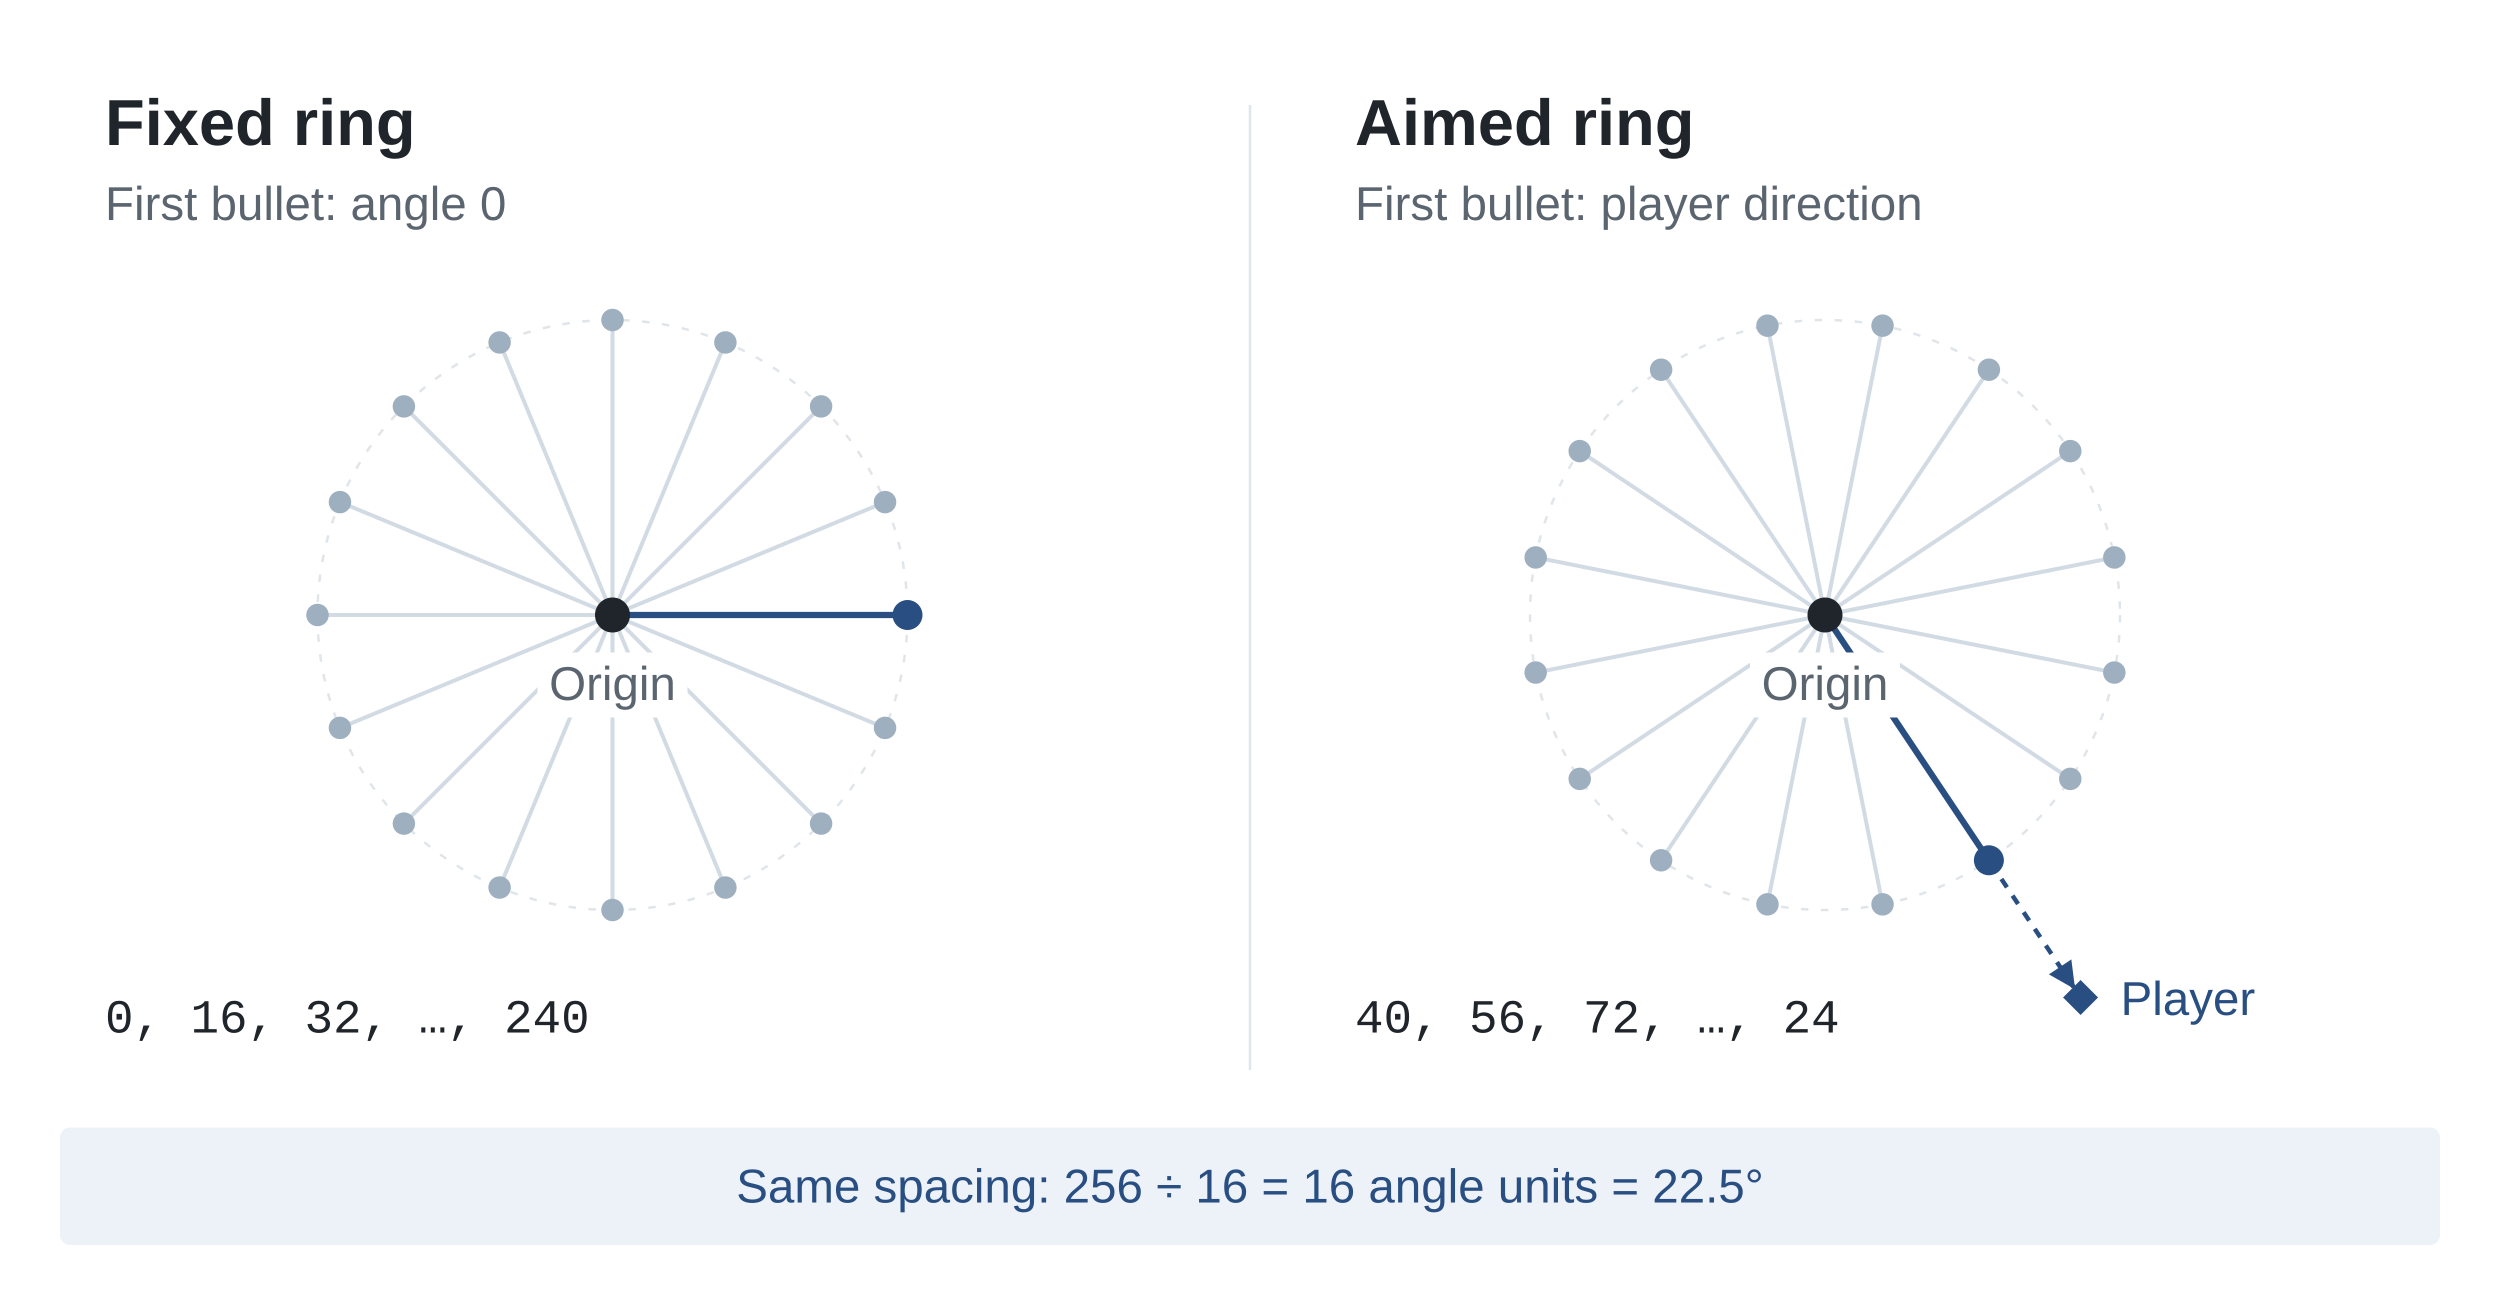
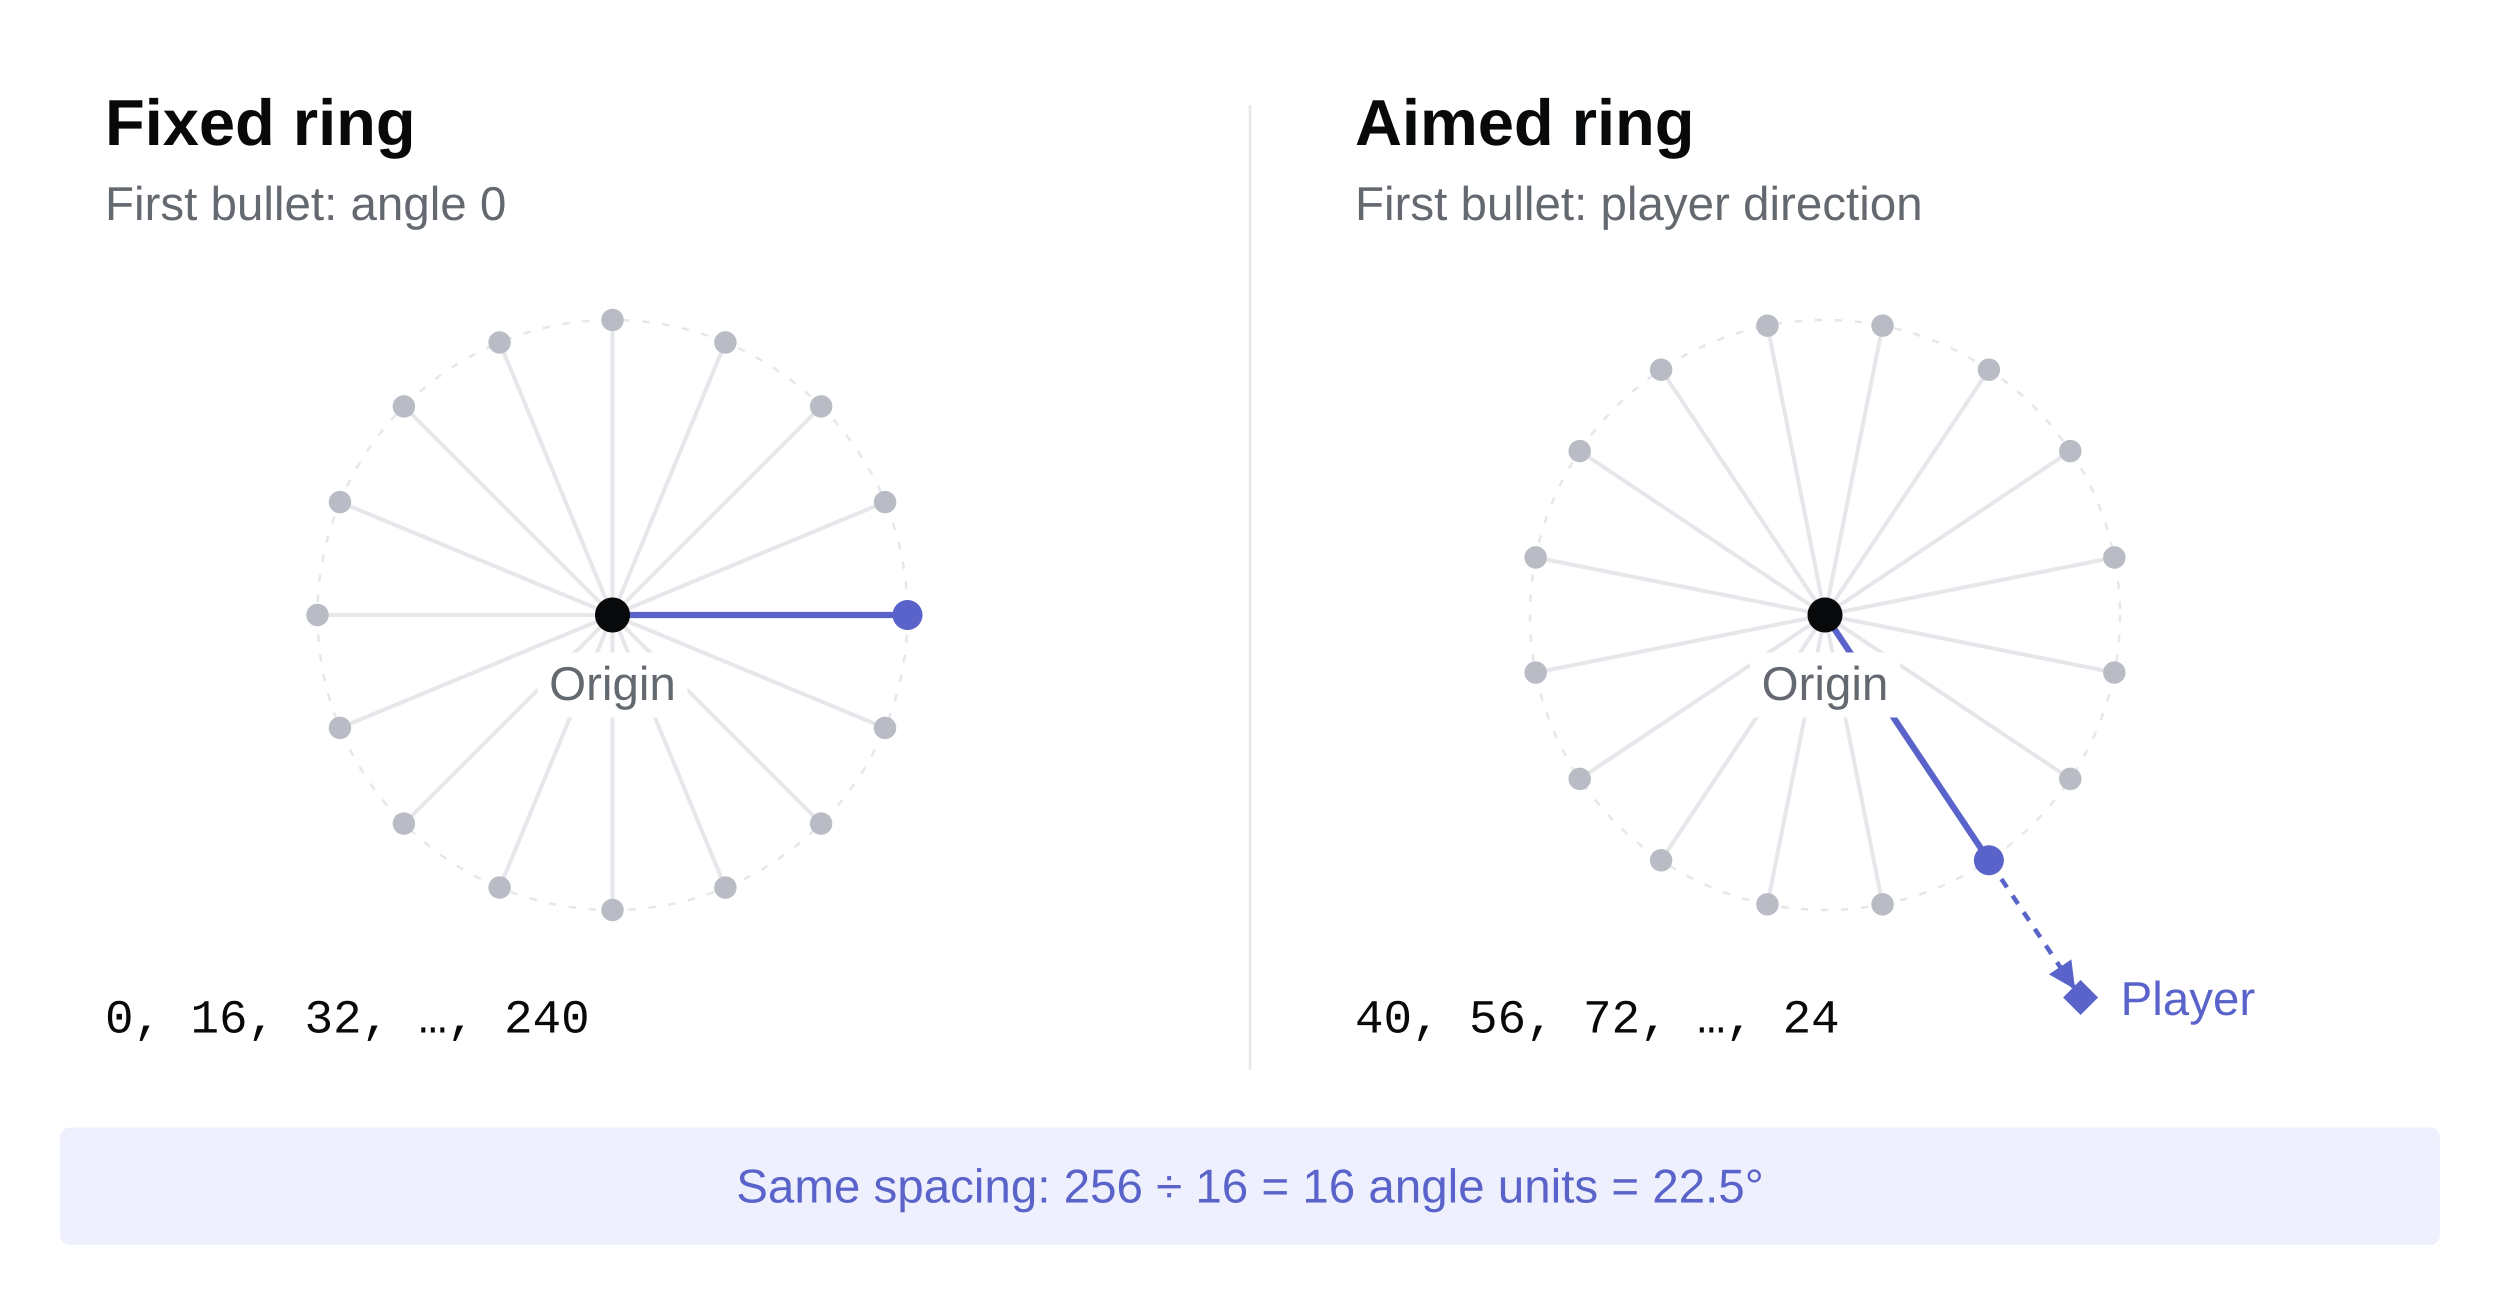
<svg xmlns="http://www.w3.org/2000/svg" width="1000" height="520" viewBox="0 0 1000 520" role="img" aria-labelledby="title description">
  <defs>
    <marker id="arrow" viewBox="0 0 10 10" refX="9" refY="5" markerWidth="6" markerHeight="6" orient="auto-start-reverse">
-       <path d="M 0 0 L 10 5 L 0 10 z" fill="#294f82" />
+       <path d="M 0 0 L 10 5 L 0 10 z" fill="#5a63c9" />
    </marker>
  </defs>
-   <style>text { font-family: Arial, Helvetica, sans-serif; fill: #20252b; } .heading { font-size: 26px; font-weight: 600; } .note { font-size: 19px; fill: #5b6570; } .mono { font-family: Consolas, 'Liberation Mono', monospace; font-size: 19px; } .accent { fill: #294f82; } .spoke { stroke: #d2dbe4; stroke-width: 1.6; } .bullet { fill: #9eafc0; } .first { fill: #294f82; } 
+   <style>text { font-family: Arial, Helvetica, sans-serif; fill: #08090a; } .heading { font-size: 26px; font-weight: 600; } .note { font-size: 19px; fill: #64686f; } .mono { font-family: Consolas, 'Liberation Mono', monospace; font-size: 19px; } .accent { fill: #5a63c9; } .spoke { stroke: #e6e7eb; stroke-width: 1.6; } .bullet { fill: #b9bcc4; } .first { fill: #5a63c9; } 
@media (prefers-color-scheme: dark){
- svg{background-color:#181825}
- [fill="#20252b"]{fill:#cdd6f4}
- [fill="#294f82"]{fill:#89b4fa}
- [stroke="#294f82"]{stroke:#89b4fa}
- [stroke="#e0e5ea"]{stroke:#45475a}
- [fill="#edf2f8"]{fill:#313244}
- [fill="#ffffff"]{fill:#181825}
- text{fill:#cdd6f4}
- .note{fill:#a6adc8}
- .accent{fill:#89b4fa}
- .spoke{stroke:#6c7086}
- .bullet{fill:#9399b2}
- .first{fill:#89b4fa}
+ svg{background-color:#08090a}
+ [fill="#08090a"]{fill:#f7f8f8}
+ [fill="#5a63c9"]{fill:#a3a6ff}
+ [stroke="#5a63c9"]{stroke:#a3a6ff}
+ [stroke="#e6e7eb"]{stroke:#23252a}
+ [fill="#eef0fd"]{fill:#111214}
+ [fill="#ffffff"]{fill:#08090a}
+ text{fill:#f7f8f8}
+ .note{fill:#8a8f98}
+ .accent{fill:#a3a6ff}
+ .spoke{stroke:#4a4d55}
+ .bullet{fill:#8a8f98}
+ .first{fill:#a3a6ff}
}
</style>
  <rect width="1000" height="520" fill="#ffffff" />
-   <line x1="500" y1="42" x2="500" y2="428" stroke="#e0e5ea" />
+   <line x1="500" y1="42" x2="500" y2="428" stroke="#e6e7eb" />
  <text x="42" y="58" class="heading">Fixed ring</text>
  <text x="42" y="88" class="note">First bullet: angle 0</text>
  <text x="542" y="58" class="heading">Aimed ring</text>
  <text x="542" y="88" class="note">First bullet: player direction</text>
  <g id="fixed-ring" data-count="16" data-aim="0">
-     <circle cx="245" cy="246" r="118" fill="none" stroke="#e0e5ea" stroke-dasharray="3 5" />
-     <line x1="245" y1="246" x2="363.000" y2="246.000" stroke="#294f82" stroke-width="2.5" />
+     <circle cx="245" cy="246" r="118" fill="none" stroke="#e6e7eb" stroke-dasharray="3 5" />
+     <line x1="245" y1="246" x2="363.000" y2="246.000" stroke="#5a63c9" stroke-width="2.5" />
    <circle cx="363.000" cy="246.000" r="6" class="first" data-index="0" data-angle="0" />
    <line x1="245" y1="246" x2="354.018" y2="291.157" class="spoke" />
    <circle cx="354.018" cy="291.157" r="4.5" class="bullet" data-index="1" data-angle="16" />
    <line x1="245" y1="246" x2="328.439" y2="329.439" class="spoke" />
    <circle cx="328.439" cy="329.439" r="4.5" class="bullet" data-index="2" data-angle="32" />
    <line x1="245" y1="246" x2="290.157" y2="355.018" class="spoke" />
    <circle cx="290.157" cy="355.018" r="4.5" class="bullet" data-index="3" data-angle="48" />
    <line x1="245" y1="246" x2="245.000" y2="364.000" class="spoke" />
    <circle cx="245.000" cy="364.000" r="4.5" class="bullet" data-index="4" data-angle="64" />
    <line x1="245" y1="246" x2="199.843" y2="355.018" class="spoke" />
    <circle cx="199.843" cy="355.018" r="4.5" class="bullet" data-index="5" data-angle="80" />
    <line x1="245" y1="246" x2="161.561" y2="329.439" class="spoke" />
    <circle cx="161.561" cy="329.439" r="4.5" class="bullet" data-index="6" data-angle="96" />
    <line x1="245" y1="246" x2="135.982" y2="291.157" class="spoke" />
    <circle cx="135.982" cy="291.157" r="4.5" class="bullet" data-index="7" data-angle="112" />
    <line x1="245" y1="246" x2="127.000" y2="246.000" class="spoke" />
    <circle cx="127.000" cy="246.000" r="4.5" class="bullet" data-index="8" data-angle="128" />
    <line x1="245" y1="246" x2="135.982" y2="200.843" class="spoke" />
    <circle cx="135.982" cy="200.843" r="4.5" class="bullet" data-index="9" data-angle="144" />
    <line x1="245" y1="246" x2="161.561" y2="162.561" class="spoke" />
    <circle cx="161.561" cy="162.561" r="4.5" class="bullet" data-index="10" data-angle="160" />
    <line x1="245" y1="246" x2="199.843" y2="136.982" class="spoke" />
    <circle cx="199.843" cy="136.982" r="4.5" class="bullet" data-index="11" data-angle="176" />
    <line x1="245" y1="246" x2="245.000" y2="128.000" class="spoke" />
    <circle cx="245.000" cy="128.000" r="4.5" class="bullet" data-index="12" data-angle="192" />
    <line x1="245" y1="246" x2="290.157" y2="136.982" class="spoke" />
    <circle cx="290.157" cy="136.982" r="4.5" class="bullet" data-index="13" data-angle="208" />
    <line x1="245" y1="246" x2="328.439" y2="162.561" class="spoke" />
    <circle cx="328.439" cy="162.561" r="4.5" class="bullet" data-index="14" data-angle="224" />
    <line x1="245" y1="246" x2="354.018" y2="200.843" class="spoke" />
    <circle cx="354.018" cy="200.843" r="4.5" class="bullet" data-index="15" data-angle="240" />
-     <circle cx="245" cy="246" r="7" fill="#20252b" />
+     <circle cx="245" cy="246" r="7" fill="#08090a" />
    <rect x="215" y="261" width="60" height="26" fill="#ffffff" />
    <text x="245" y="280" text-anchor="middle" class="note">Origin</text>
  </g>
  <g id="aimed-ring" data-count="16" data-aim="40">
-     <circle cx="730" cy="246" r="118" fill="none" stroke="#e0e5ea" stroke-dasharray="3 5" />
-     <line x1="730" y1="246" x2="795.557" y2="344.113" stroke="#294f82" stroke-width="2.5" />
+     <circle cx="730" cy="246" r="118" fill="none" stroke="#e6e7eb" stroke-dasharray="3 5" />
+     <line x1="730" y1="246" x2="795.557" y2="344.113" stroke="#5a63c9" stroke-width="2.5" />
    <circle cx="795.557" cy="344.113" r="6" class="first" data-index="0" data-angle="40" />
    <line x1="730" y1="246" x2="753.021" y2="361.733" class="spoke" />
    <circle cx="753.021" cy="361.733" r="4.5" class="bullet" data-index="1" data-angle="56" />
    <line x1="730" y1="246" x2="706.979" y2="361.733" class="spoke" />
    <circle cx="706.979" cy="361.733" r="4.5" class="bullet" data-index="2" data-angle="72" />
    <line x1="730" y1="246" x2="664.443" y2="344.113" class="spoke" />
    <circle cx="664.443" cy="344.113" r="4.5" class="bullet" data-index="3" data-angle="88" />
    <line x1="730" y1="246" x2="631.887" y2="311.557" class="spoke" />
    <circle cx="631.887" cy="311.557" r="4.5" class="bullet" data-index="4" data-angle="104" />
    <line x1="730" y1="246" x2="614.267" y2="269.021" class="spoke" />
    <circle cx="614.267" cy="269.021" r="4.5" class="bullet" data-index="5" data-angle="120" />
    <line x1="730" y1="246" x2="614.267" y2="222.979" class="spoke" />
    <circle cx="614.267" cy="222.979" r="4.5" class="bullet" data-index="6" data-angle="136" />
    <line x1="730" y1="246" x2="631.887" y2="180.443" class="spoke" />
    <circle cx="631.887" cy="180.443" r="4.5" class="bullet" data-index="7" data-angle="152" />
    <line x1="730" y1="246" x2="664.443" y2="147.887" class="spoke" />
    <circle cx="664.443" cy="147.887" r="4.5" class="bullet" data-index="8" data-angle="168" />
    <line x1="730" y1="246" x2="706.979" y2="130.267" class="spoke" />
    <circle cx="706.979" cy="130.267" r="4.5" class="bullet" data-index="9" data-angle="184" />
    <line x1="730" y1="246" x2="753.021" y2="130.267" class="spoke" />
    <circle cx="753.021" cy="130.267" r="4.5" class="bullet" data-index="10" data-angle="200" />
    <line x1="730" y1="246" x2="795.557" y2="147.887" class="spoke" />
    <circle cx="795.557" cy="147.887" r="4.5" class="bullet" data-index="11" data-angle="216" />
    <line x1="730" y1="246" x2="828.113" y2="180.443" class="spoke" />
    <circle cx="828.113" cy="180.443" r="4.5" class="bullet" data-index="12" data-angle="232" />
    <line x1="730" y1="246" x2="845.733" y2="222.979" class="spoke" />
    <circle cx="845.733" cy="222.979" r="4.5" class="bullet" data-index="13" data-angle="248" />
    <line x1="730" y1="246" x2="845.733" y2="269.021" class="spoke" />
    <circle cx="845.733" cy="269.021" r="4.5" class="bullet" data-index="14" data-angle="8" />
    <line x1="730" y1="246" x2="828.113" y2="311.557" class="spoke" />
    <circle cx="828.113" cy="311.557" r="4.5" class="bullet" data-index="15" data-angle="24" />
-     <circle cx="730" cy="246" r="7" fill="#20252b" />
+     <circle cx="730" cy="246" r="7" fill="#08090a" />
    <rect x="700" y="261" width="60" height="26" fill="#ffffff" />
    <text x="730" y="280" text-anchor="middle" class="note">Origin</text>
-     <line x1="800.557" y1="351.597" x2="829.447" y2="394.833" stroke="#294f82" stroke-width="1.8" stroke-dasharray="4 4" marker-end="url(#arrow)" />
-     <path d="M 832.225 391.990 l 7 7 l -7 7 l -7 -7 z" fill="#294f82" />
+     <line x1="800.557" y1="351.597" x2="829.447" y2="394.833" stroke="#5a63c9" stroke-width="1.8" stroke-dasharray="4 4" marker-end="url(#arrow)" />
+     <path d="M 832.225 391.990 l 7 7 l -7 7 l -7 -7 z" fill="#5a63c9" />
    <text x="848.225" y="405.990" class="note accent">Player</text>
  </g>
  <text x="42" y="413" class="mono">0, 16, 32, …, 240</text>
  <text x="542" y="413" class="mono">40, 56, 72, …, 24</text>
-   <rect x="24" y="451" width="952" height="47" rx="4" fill="#edf2f8" />
+   <rect x="24" y="451" width="952" height="47" rx="4" fill="#eef0fd" />
  <text x="500" y="481" text-anchor="middle" class="note accent">Same spacing: 256 ÷ 16 = 16 angle units = 22.5°</text>
</svg>
